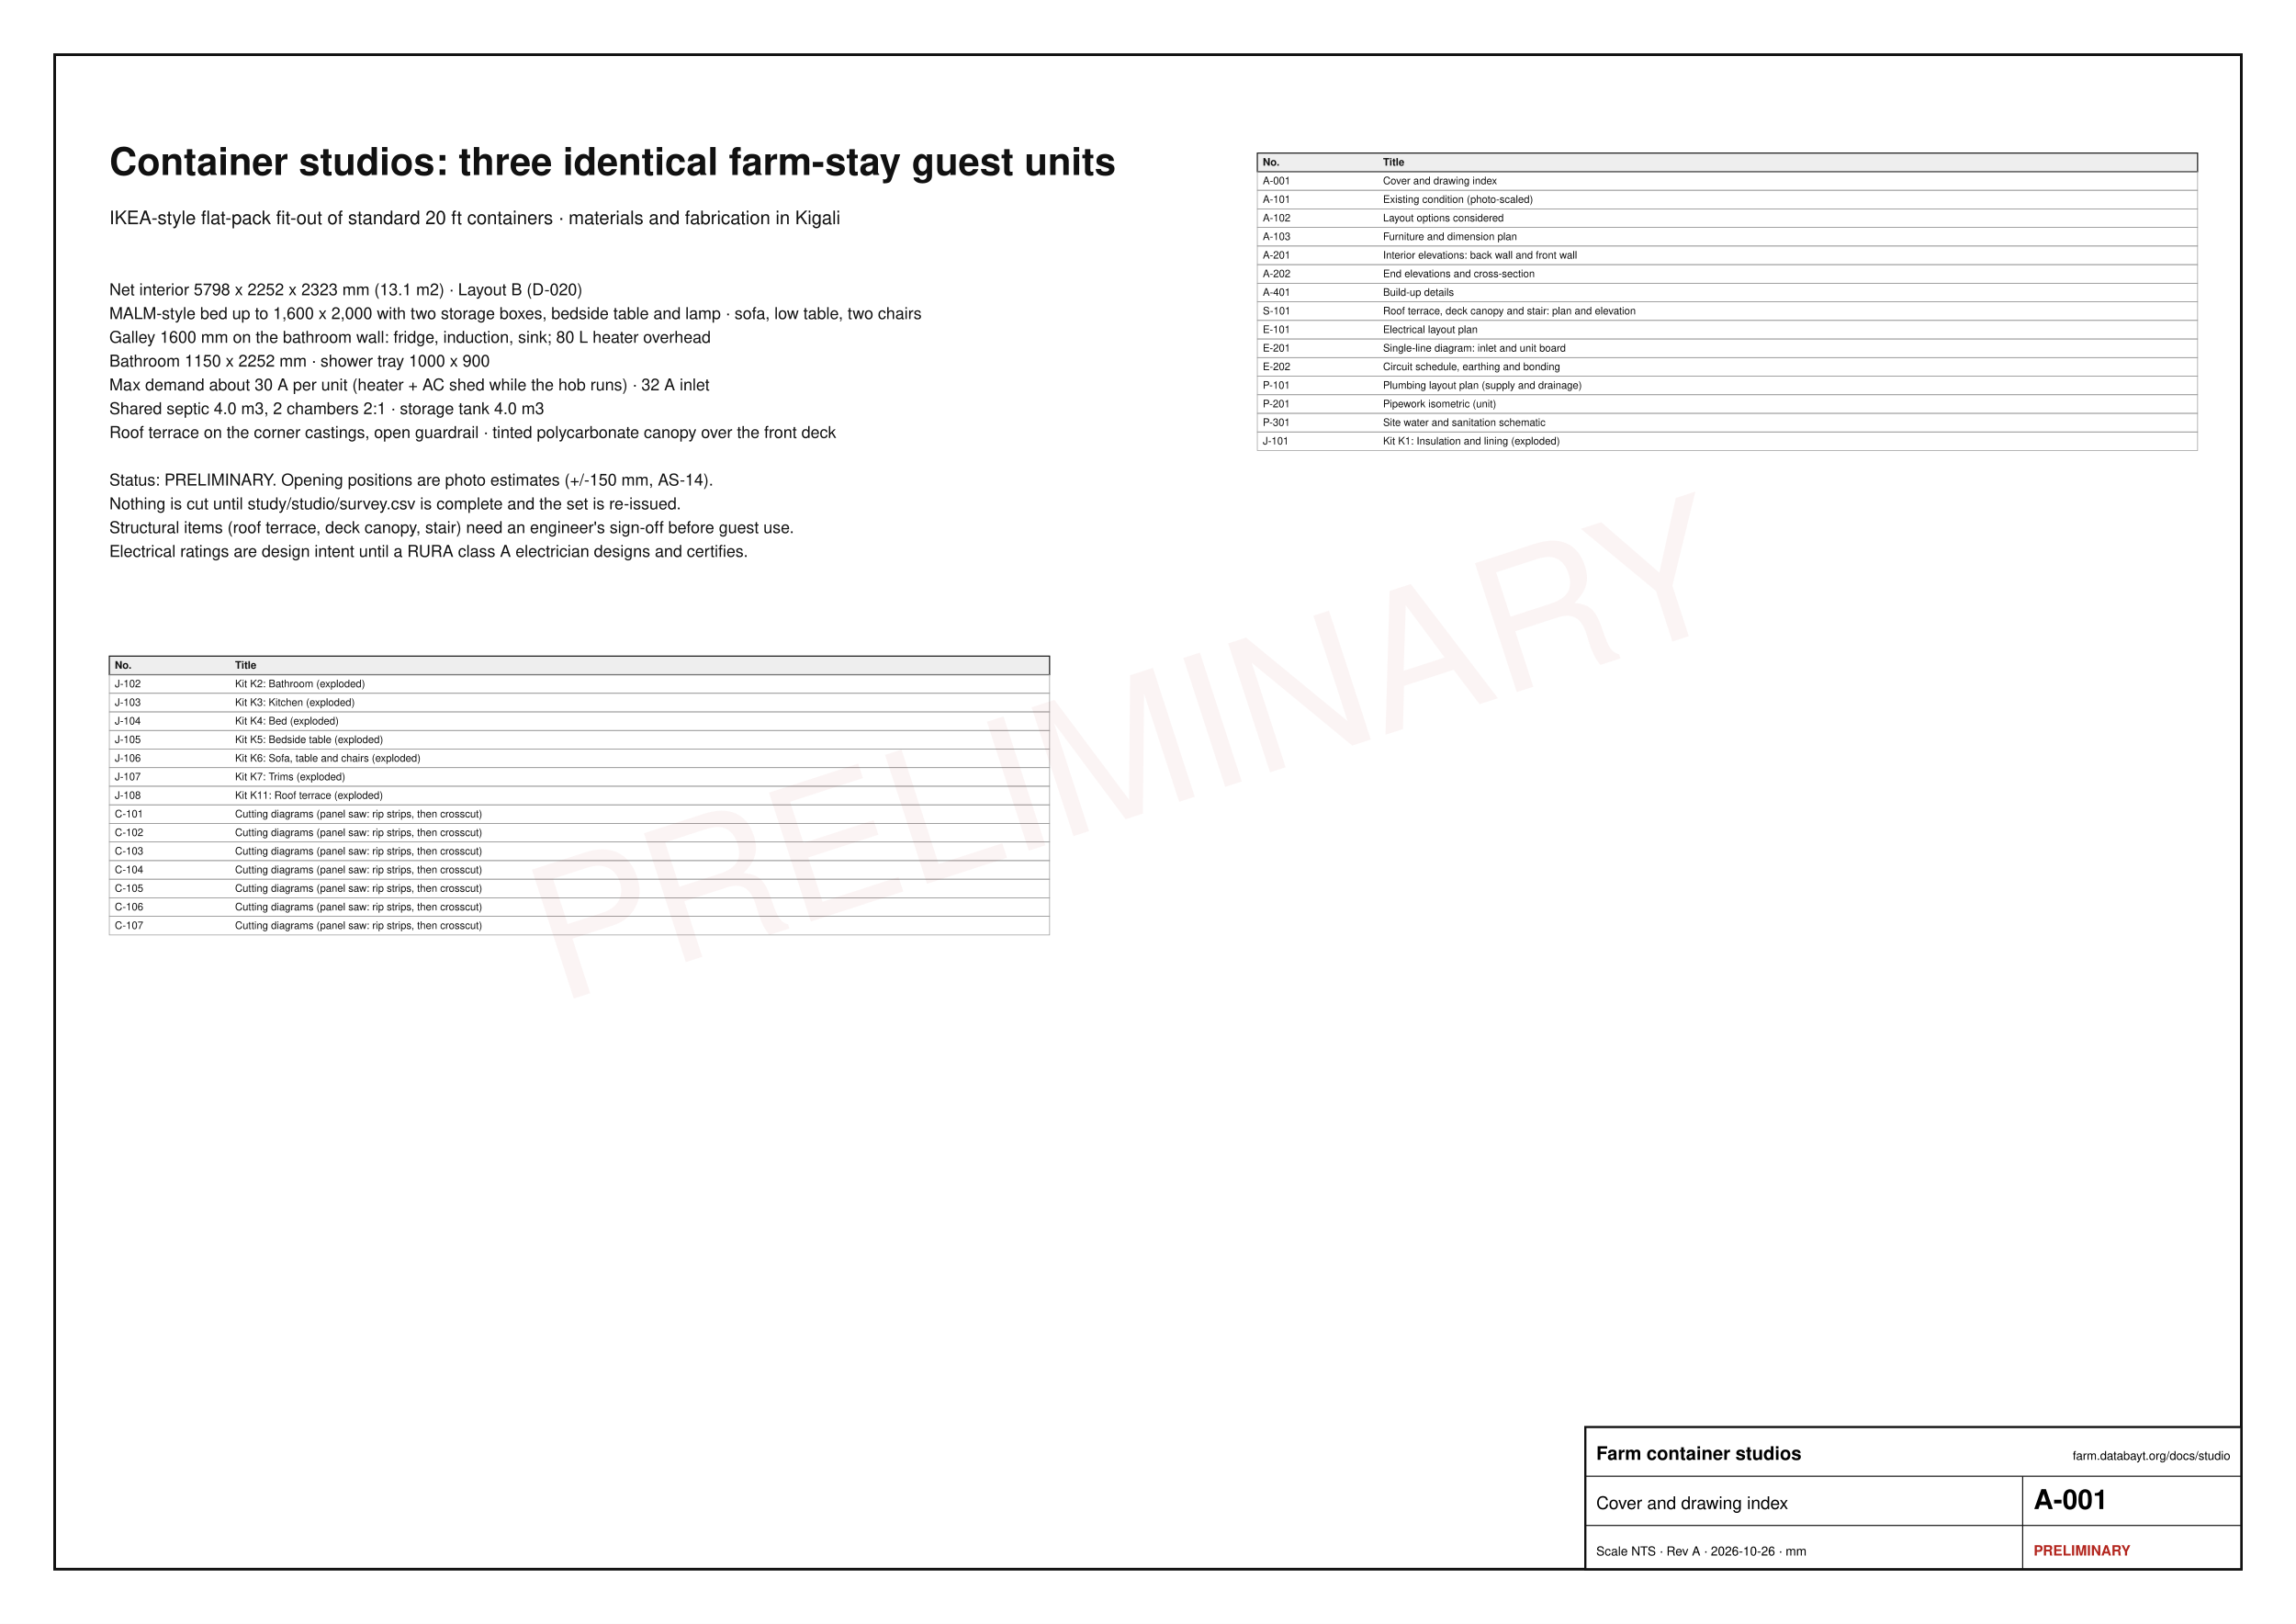
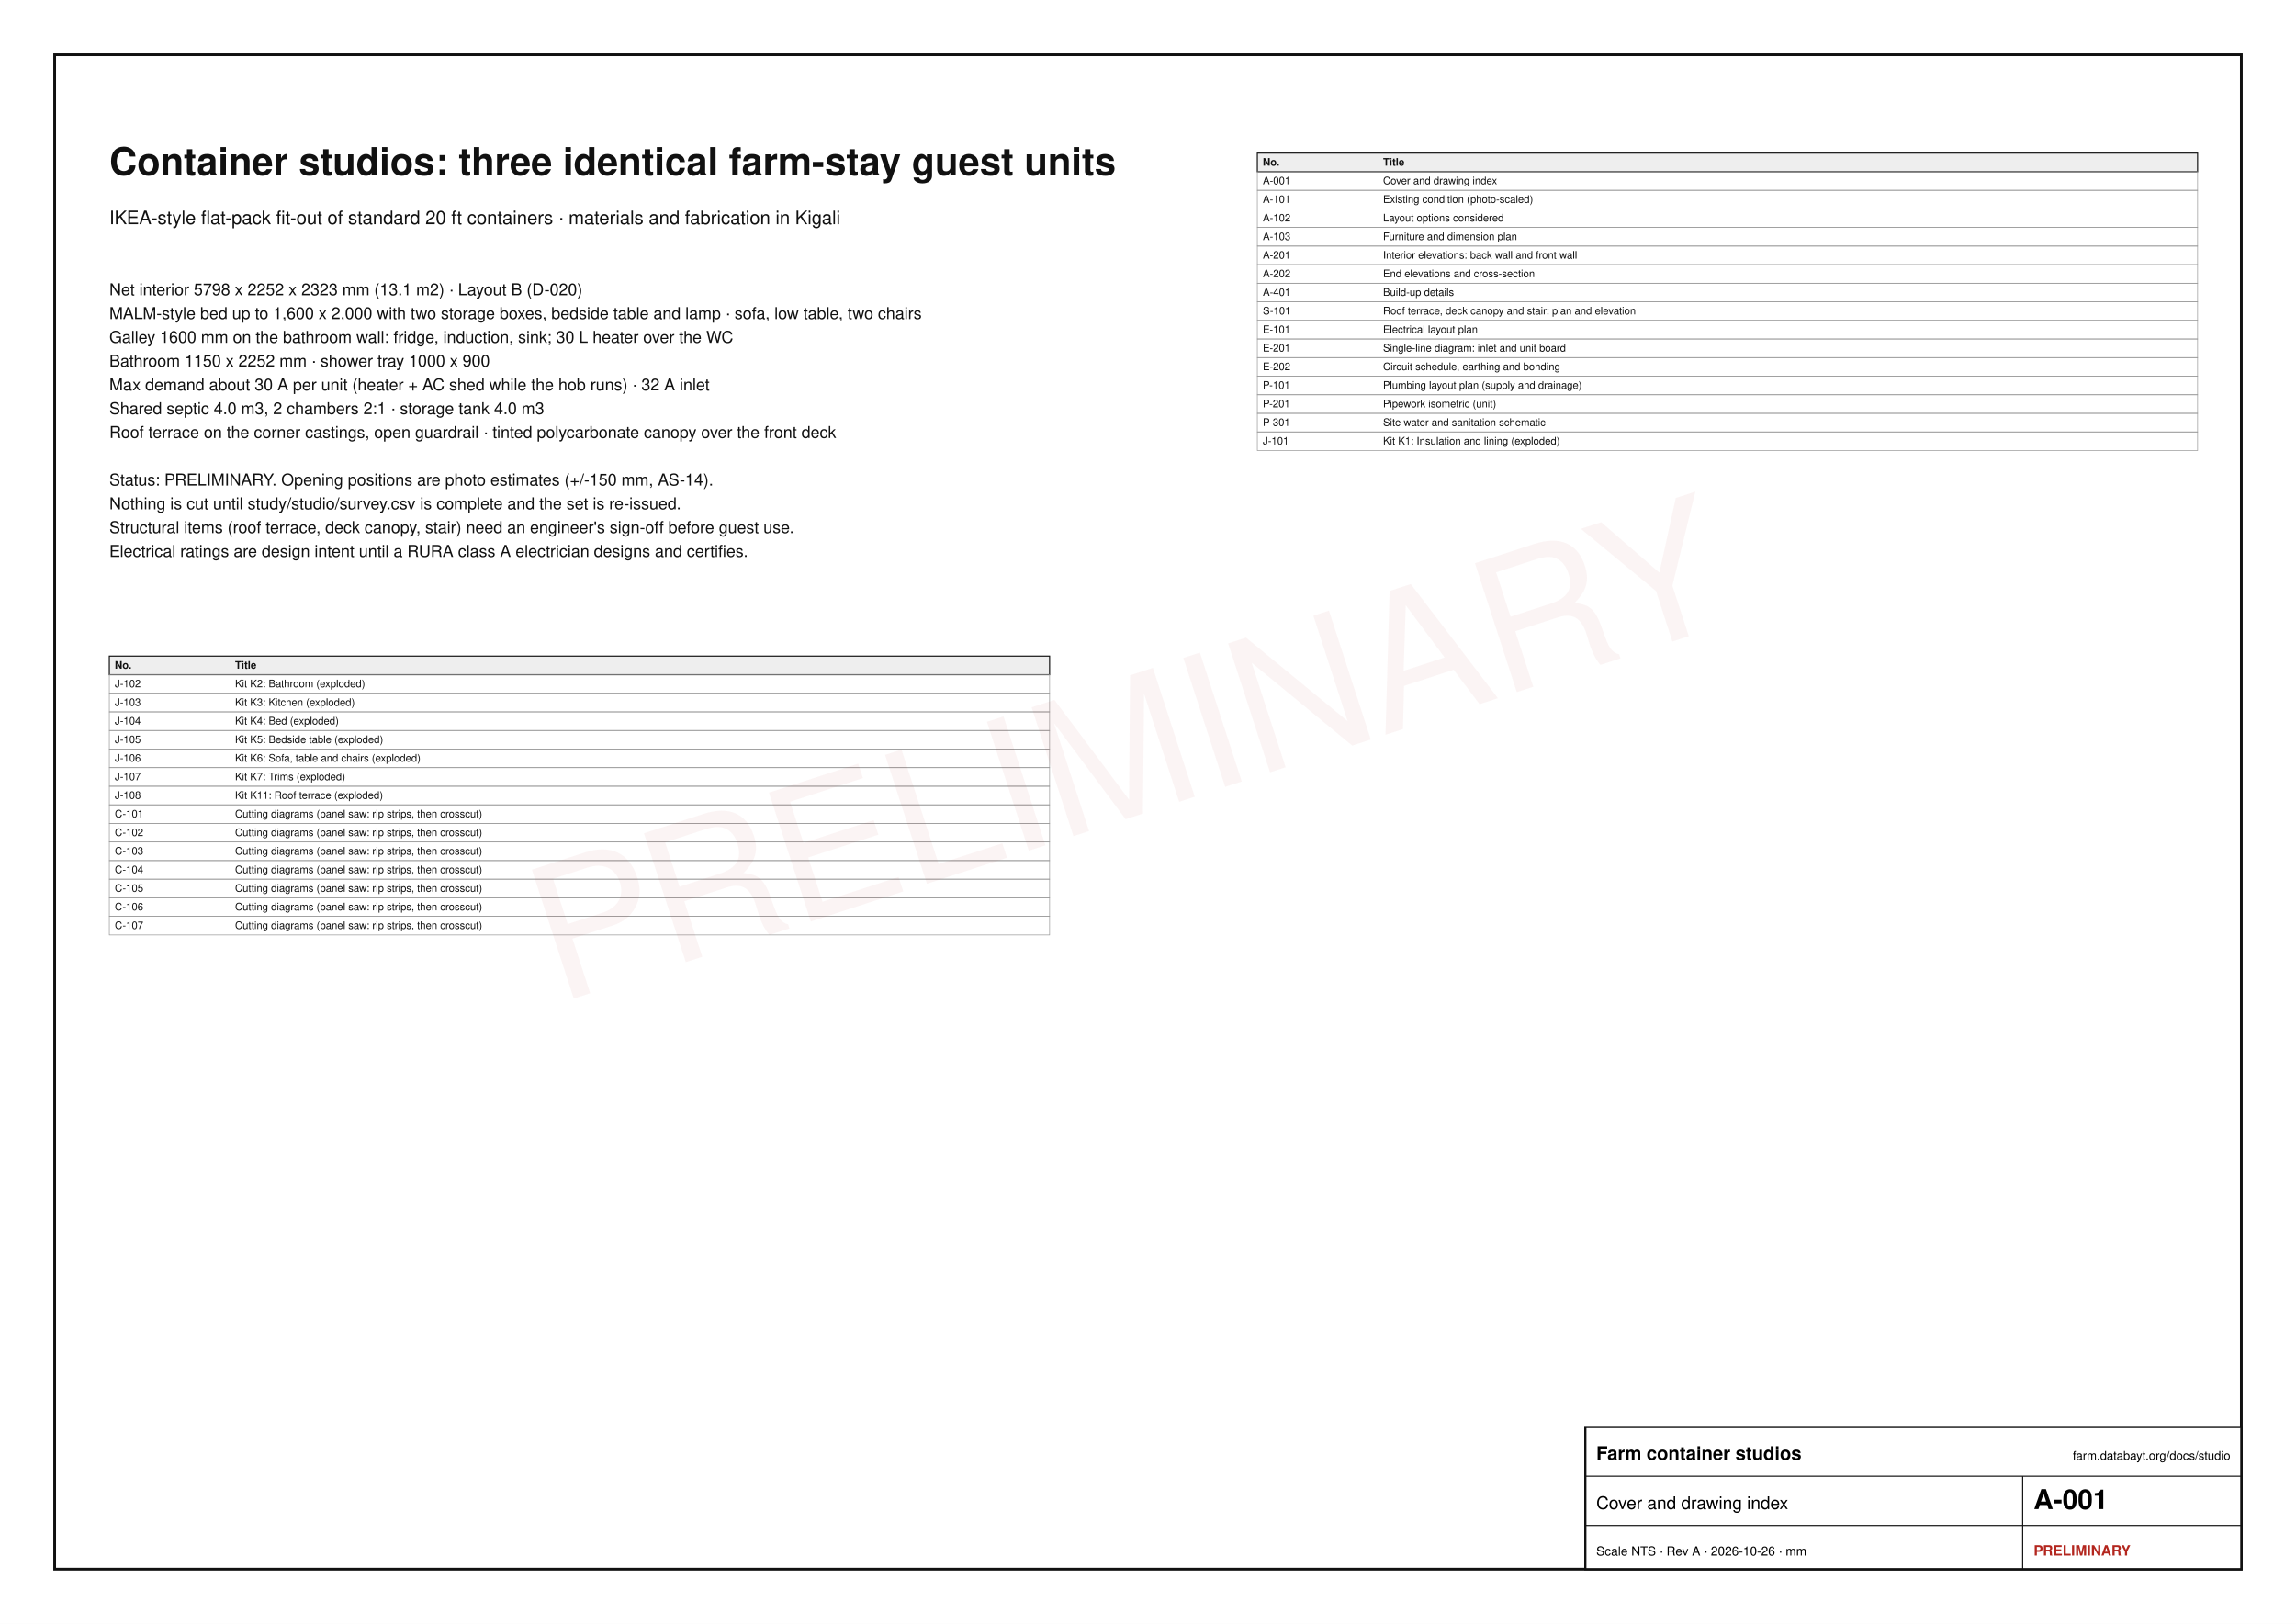
<svg xmlns="http://www.w3.org/2000/svg" width="420mm" height="297mm" viewBox="0 0 420 297" font-family="Helvetica, Arial, sans-serif">
  <rect x="0" y="0" width="420" height="297" fill="#fff" />
  <rect x="10" y="10" width="400" height="277" fill="none" stroke="#111" stroke-width="0.5" />
  <text x="20" y="32" font-size="7" text-anchor="start" font-weight="bold" fill="#111">Container studios: three identical farm-stay guest units</text>
  <text x="20" y="41" font-size="3.4" text-anchor="start" font-weight="normal" fill="#111">IKEA-style flat-pack fit-out of standard 20 ft containers · materials and fabrication in Kigali</text>
  <text x="20" y="54" font-size="3" text-anchor="start" font-weight="normal" fill="#111">Net interior 5798 x 2252 x 2323 mm (13.1 m2) · Layout B (D-020)</text>
  <text x="20" y="58.35" font-size="3" text-anchor="start" font-weight="normal" fill="#111">MALM-style bed up to 1,600 x 2,000 with two storage boxes, bedside table and lamp · sofa, low table, two chairs</text>
-   <text x="20" y="62.7" font-size="3" text-anchor="start" font-weight="normal" fill="#111">Galley 1600 mm on the bathroom wall: fridge, induction, sink; 80 L heater overhead</text>
+   <text x="20" y="62.7" font-size="3" text-anchor="start" font-weight="normal" fill="#111">Galley 1600 mm on the bathroom wall: fridge, induction, sink; 30 L heater over the WC</text>
  <text x="20" y="67.05" font-size="3" text-anchor="start" font-weight="normal" fill="#111">Bathroom 1150 x 2252 mm · shower tray 1000 x 900</text>
  <text x="20" y="71.4" font-size="3" text-anchor="start" font-weight="normal" fill="#111">Max demand about 30 A per unit (heater + AC shed while the hob runs) · 32 A inlet</text>
  <text x="20" y="75.75" font-size="3" text-anchor="start" font-weight="normal" fill="#111">Shared septic 4.0 m3, 2 chambers 2:1 · storage tank 4.0 m3</text>
  <text x="20" y="80.1" font-size="3" text-anchor="start" font-weight="normal" fill="#111">Roof terrace on the corner castings, open guardrail · tinted polycarbonate canopy over the front deck</text>
  <text x="20" y="84.45" font-size="3" text-anchor="start" font-weight="normal" fill="#111" />
  <text x="20" y="88.8" font-size="3" text-anchor="start" font-weight="normal" fill="#111">Status: PRELIMINARY. Opening positions are photo estimates (+/-150 mm, AS-14).</text>
  <text x="20" y="93.15" font-size="3" text-anchor="start" font-weight="normal" fill="#111">Nothing is cut until study/studio/survey.csv is complete and the set is re-issued.</text>
  <text x="20" y="97.5" font-size="3" text-anchor="start" font-weight="normal" fill="#111">Structural items (roof terrace, deck canopy, stair) need an engineer's sign-off before guest use.</text>
  <text x="20" y="101.85" font-size="3" text-anchor="start" font-weight="normal" fill="#111">Electrical ratings are design intent until a RURA class A electrician designs and certifies.</text>
  <rect x="230" y="28" width="172" height="3.4" fill="#eee" stroke="#111" stroke-width="0.2" />
  <text x="231" y="30.3" font-size="1.9" text-anchor="start" font-weight="bold" fill="#111">No.</text>
  <text x="253" y="30.3" font-size="1.9" text-anchor="start" font-weight="bold" fill="#111">Title</text>
  <rect x="230" y="31.4" width="172" height="3.4" fill="none" stroke="#999" stroke-width="0.12" />
  <text x="231" y="33.7" font-size="1.9" text-anchor="start" font-weight="normal" fill="#111">A-001</text>
  <text x="253" y="33.7" font-size="1.9" text-anchor="start" font-weight="normal" fill="#111">Cover and drawing index</text>
  <rect x="230" y="34.8" width="172" height="3.4" fill="none" stroke="#999" stroke-width="0.12" />
  <text x="231" y="37.1" font-size="1.9" text-anchor="start" font-weight="normal" fill="#111">A-101</text>
  <text x="253" y="37.1" font-size="1.9" text-anchor="start" font-weight="normal" fill="#111">Existing condition (photo-scaled)</text>
  <rect x="230" y="38.2" width="172" height="3.4" fill="none" stroke="#999" stroke-width="0.12" />
  <text x="231" y="40.5" font-size="1.9" text-anchor="start" font-weight="normal" fill="#111">A-102</text>
  <text x="253" y="40.5" font-size="1.9" text-anchor="start" font-weight="normal" fill="#111">Layout options considered</text>
  <rect x="230" y="41.6" width="172" height="3.4" fill="none" stroke="#999" stroke-width="0.12" />
  <text x="231" y="43.9" font-size="1.9" text-anchor="start" font-weight="normal" fill="#111">A-103</text>
  <text x="253" y="43.9" font-size="1.9" text-anchor="start" font-weight="normal" fill="#111">Furniture and dimension plan</text>
  <rect x="230" y="45" width="172" height="3.4" fill="none" stroke="#999" stroke-width="0.12" />
  <text x="231" y="47.3" font-size="1.9" text-anchor="start" font-weight="normal" fill="#111">A-201</text>
  <text x="253" y="47.3" font-size="1.9" text-anchor="start" font-weight="normal" fill="#111">Interior elevations: back wall and front wall</text>
  <rect x="230" y="48.4" width="172" height="3.4" fill="none" stroke="#999" stroke-width="0.12" />
  <text x="231" y="50.7" font-size="1.9" text-anchor="start" font-weight="normal" fill="#111">A-202</text>
  <text x="253" y="50.7" font-size="1.9" text-anchor="start" font-weight="normal" fill="#111">End elevations and cross-section</text>
  <rect x="230" y="51.8" width="172" height="3.4" fill="none" stroke="#999" stroke-width="0.12" />
  <text x="231" y="54.1" font-size="1.9" text-anchor="start" font-weight="normal" fill="#111">A-401</text>
  <text x="253" y="54.1" font-size="1.9" text-anchor="start" font-weight="normal" fill="#111">Build-up details</text>
  <rect x="230" y="55.2" width="172" height="3.4" fill="none" stroke="#999" stroke-width="0.12" />
  <text x="231" y="57.5" font-size="1.9" text-anchor="start" font-weight="normal" fill="#111">S-101</text>
  <text x="253" y="57.5" font-size="1.9" text-anchor="start" font-weight="normal" fill="#111">Roof terrace, deck canopy and stair: plan and elevation</text>
  <rect x="230" y="58.6" width="172" height="3.4" fill="none" stroke="#999" stroke-width="0.12" />
  <text x="231" y="60.9" font-size="1.9" text-anchor="start" font-weight="normal" fill="#111">E-101</text>
  <text x="253" y="60.9" font-size="1.9" text-anchor="start" font-weight="normal" fill="#111">Electrical layout plan</text>
  <rect x="230" y="62" width="172" height="3.4" fill="none" stroke="#999" stroke-width="0.12" />
  <text x="231" y="64.3" font-size="1.9" text-anchor="start" font-weight="normal" fill="#111">E-201</text>
  <text x="253" y="64.3" font-size="1.9" text-anchor="start" font-weight="normal" fill="#111">Single-line diagram: inlet and unit board</text>
  <rect x="230" y="65.4" width="172" height="3.4" fill="none" stroke="#999" stroke-width="0.12" />
  <text x="231" y="67.7" font-size="1.9" text-anchor="start" font-weight="normal" fill="#111">E-202</text>
  <text x="253" y="67.7" font-size="1.9" text-anchor="start" font-weight="normal" fill="#111">Circuit schedule, earthing and bonding</text>
  <rect x="230" y="68.8" width="172" height="3.4" fill="none" stroke="#999" stroke-width="0.12" />
  <text x="231" y="71.1" font-size="1.9" text-anchor="start" font-weight="normal" fill="#111">P-101</text>
  <text x="253" y="71.1" font-size="1.9" text-anchor="start" font-weight="normal" fill="#111">Plumbing layout plan (supply and drainage)</text>
  <rect x="230" y="72.2" width="172" height="3.4" fill="none" stroke="#999" stroke-width="0.12" />
  <text x="231" y="74.5" font-size="1.9" text-anchor="start" font-weight="normal" fill="#111">P-201</text>
  <text x="253" y="74.5" font-size="1.9" text-anchor="start" font-weight="normal" fill="#111">Pipework isometric (unit)</text>
  <rect x="230" y="75.6" width="172" height="3.4" fill="none" stroke="#999" stroke-width="0.12" />
  <text x="231" y="77.9" font-size="1.9" text-anchor="start" font-weight="normal" fill="#111">P-301</text>
  <text x="253" y="77.9" font-size="1.9" text-anchor="start" font-weight="normal" fill="#111">Site water and sanitation schematic</text>
  <rect x="230" y="79" width="172" height="3.4" fill="none" stroke="#999" stroke-width="0.12" />
  <text x="231" y="81.3" font-size="1.9" text-anchor="start" font-weight="normal" fill="#111">J-101</text>
  <text x="253" y="81.3" font-size="1.9" text-anchor="start" font-weight="normal" fill="#111">Kit K1: Insulation and lining (exploded)</text>
  <rect x="20" y="120" width="172" height="3.4" fill="#eee" stroke="#111" stroke-width="0.2" />
  <text x="21" y="122.3" font-size="1.9" text-anchor="start" font-weight="bold" fill="#111">No.</text>
  <text x="43" y="122.3" font-size="1.9" text-anchor="start" font-weight="bold" fill="#111">Title</text>
  <rect x="20" y="123.4" width="172" height="3.4" fill="none" stroke="#999" stroke-width="0.12" />
  <text x="21" y="125.7" font-size="1.9" text-anchor="start" font-weight="normal" fill="#111">J-102</text>
  <text x="43" y="125.7" font-size="1.9" text-anchor="start" font-weight="normal" fill="#111">Kit K2: Bathroom (exploded)</text>
  <rect x="20" y="126.8" width="172" height="3.4" fill="none" stroke="#999" stroke-width="0.12" />
  <text x="21" y="129.1" font-size="1.9" text-anchor="start" font-weight="normal" fill="#111">J-103</text>
  <text x="43" y="129.1" font-size="1.9" text-anchor="start" font-weight="normal" fill="#111">Kit K3: Kitchen (exploded)</text>
  <rect x="20" y="130.2" width="172" height="3.4" fill="none" stroke="#999" stroke-width="0.12" />
  <text x="21" y="132.5" font-size="1.9" text-anchor="start" font-weight="normal" fill="#111">J-104</text>
  <text x="43" y="132.5" font-size="1.9" text-anchor="start" font-weight="normal" fill="#111">Kit K4: Bed (exploded)</text>
  <rect x="20" y="133.6" width="172" height="3.4" fill="none" stroke="#999" stroke-width="0.12" />
  <text x="21" y="135.9" font-size="1.9" text-anchor="start" font-weight="normal" fill="#111">J-105</text>
  <text x="43" y="135.9" font-size="1.9" text-anchor="start" font-weight="normal" fill="#111">Kit K5: Bedside table (exploded)</text>
  <rect x="20" y="137" width="172" height="3.4" fill="none" stroke="#999" stroke-width="0.12" />
  <text x="21" y="139.3" font-size="1.9" text-anchor="start" font-weight="normal" fill="#111">J-106</text>
  <text x="43" y="139.3" font-size="1.9" text-anchor="start" font-weight="normal" fill="#111">Kit K6: Sofa, table and chairs (exploded)</text>
  <rect x="20" y="140.4" width="172" height="3.4" fill="none" stroke="#999" stroke-width="0.12" />
  <text x="21" y="142.7" font-size="1.9" text-anchor="start" font-weight="normal" fill="#111">J-107</text>
  <text x="43" y="142.7" font-size="1.9" text-anchor="start" font-weight="normal" fill="#111">Kit K7: Trims (exploded)</text>
  <rect x="20" y="143.8" width="172" height="3.4" fill="none" stroke="#999" stroke-width="0.12" />
  <text x="21" y="146.1" font-size="1.9" text-anchor="start" font-weight="normal" fill="#111">J-108</text>
  <text x="43" y="146.1" font-size="1.9" text-anchor="start" font-weight="normal" fill="#111">Kit K11: Roof terrace (exploded)</text>
  <rect x="20" y="147.2" width="172" height="3.4" fill="none" stroke="#999" stroke-width="0.12" />
  <text x="21" y="149.5" font-size="1.9" text-anchor="start" font-weight="normal" fill="#111">C-101</text>
  <text x="43" y="149.5" font-size="1.9" text-anchor="start" font-weight="normal" fill="#111">Cutting diagrams (panel saw: rip strips, then crosscut)</text>
  <rect x="20" y="150.6" width="172" height="3.4" fill="none" stroke="#999" stroke-width="0.12" />
  <text x="21" y="152.9" font-size="1.9" text-anchor="start" font-weight="normal" fill="#111">C-102</text>
  <text x="43" y="152.9" font-size="1.9" text-anchor="start" font-weight="normal" fill="#111">Cutting diagrams (panel saw: rip strips, then crosscut)</text>
  <rect x="20" y="154" width="172" height="3.4" fill="none" stroke="#999" stroke-width="0.12" />
  <text x="21" y="156.3" font-size="1.9" text-anchor="start" font-weight="normal" fill="#111">C-103</text>
  <text x="43" y="156.3" font-size="1.9" text-anchor="start" font-weight="normal" fill="#111">Cutting diagrams (panel saw: rip strips, then crosscut)</text>
  <rect x="20" y="157.4" width="172" height="3.4" fill="none" stroke="#999" stroke-width="0.12" />
  <text x="21" y="159.7" font-size="1.9" text-anchor="start" font-weight="normal" fill="#111">C-104</text>
  <text x="43" y="159.7" font-size="1.9" text-anchor="start" font-weight="normal" fill="#111">Cutting diagrams (panel saw: rip strips, then crosscut)</text>
  <rect x="20" y="160.8" width="172" height="3.4" fill="none" stroke="#999" stroke-width="0.12" />
  <text x="21" y="163.1" font-size="1.9" text-anchor="start" font-weight="normal" fill="#111">C-105</text>
  <text x="43" y="163.1" font-size="1.9" text-anchor="start" font-weight="normal" fill="#111">Cutting diagrams (panel saw: rip strips, then crosscut)</text>
  <rect x="20" y="164.2" width="172" height="3.4" fill="none" stroke="#999" stroke-width="0.12" />
  <text x="21" y="166.5" font-size="1.9" text-anchor="start" font-weight="normal" fill="#111">C-106</text>
  <text x="43" y="166.5" font-size="1.9" text-anchor="start" font-weight="normal" fill="#111">Cutting diagrams (panel saw: rip strips, then crosscut)</text>
  <rect x="20" y="167.6" width="172" height="3.4" fill="none" stroke="#999" stroke-width="0.12" />
  <text x="21" y="169.9" font-size="1.9" text-anchor="start" font-weight="normal" fill="#111">C-107</text>
  <text x="43" y="169.9" font-size="1.9" text-anchor="start" font-weight="normal" fill="#111">Cutting diagrams (panel saw: rip strips, then crosscut)</text>
  <rect x="290" y="261" width="120" height="26" fill="#fff" stroke="#111" stroke-width="0.4" />
  <line x1="290" y1="270" x2="410" y2="270" stroke="#111" stroke-width="0.2" />
  <line x1="290" y1="279" x2="410" y2="279" stroke="#111" stroke-width="0.2" />
  <line x1="370" y1="270" x2="370" y2="287" stroke="#111" stroke-width="0.2" />
  <text x="292" y="267" font-size="3.4" font-weight="bold">Farm container studios</text>
  <text x="408" y="267" font-size="2.2" text-anchor="end">farm.databayt.org/docs/studio</text>
  <text x="292" y="276" font-size="3.2">Cover and drawing index</text>
  <text x="372" y="276" font-size="5" font-weight="bold">A-001</text>
  <text x="292" y="284.5" font-size="2.3">Scale NTS · Rev A · 2026-10-26 · mm</text>
  <text x="372" y="284.5" font-size="2.6" font-weight="bold" fill="#b3261e">PRELIMINARY</text>
  <text x="210.0" y="148.5" font-size="34" fill="#b3261e" fill-opacity="0.05" text-anchor="middle" transform="rotate(-18 210.0 148.5)">PRELIMINARY</text>
</svg>
